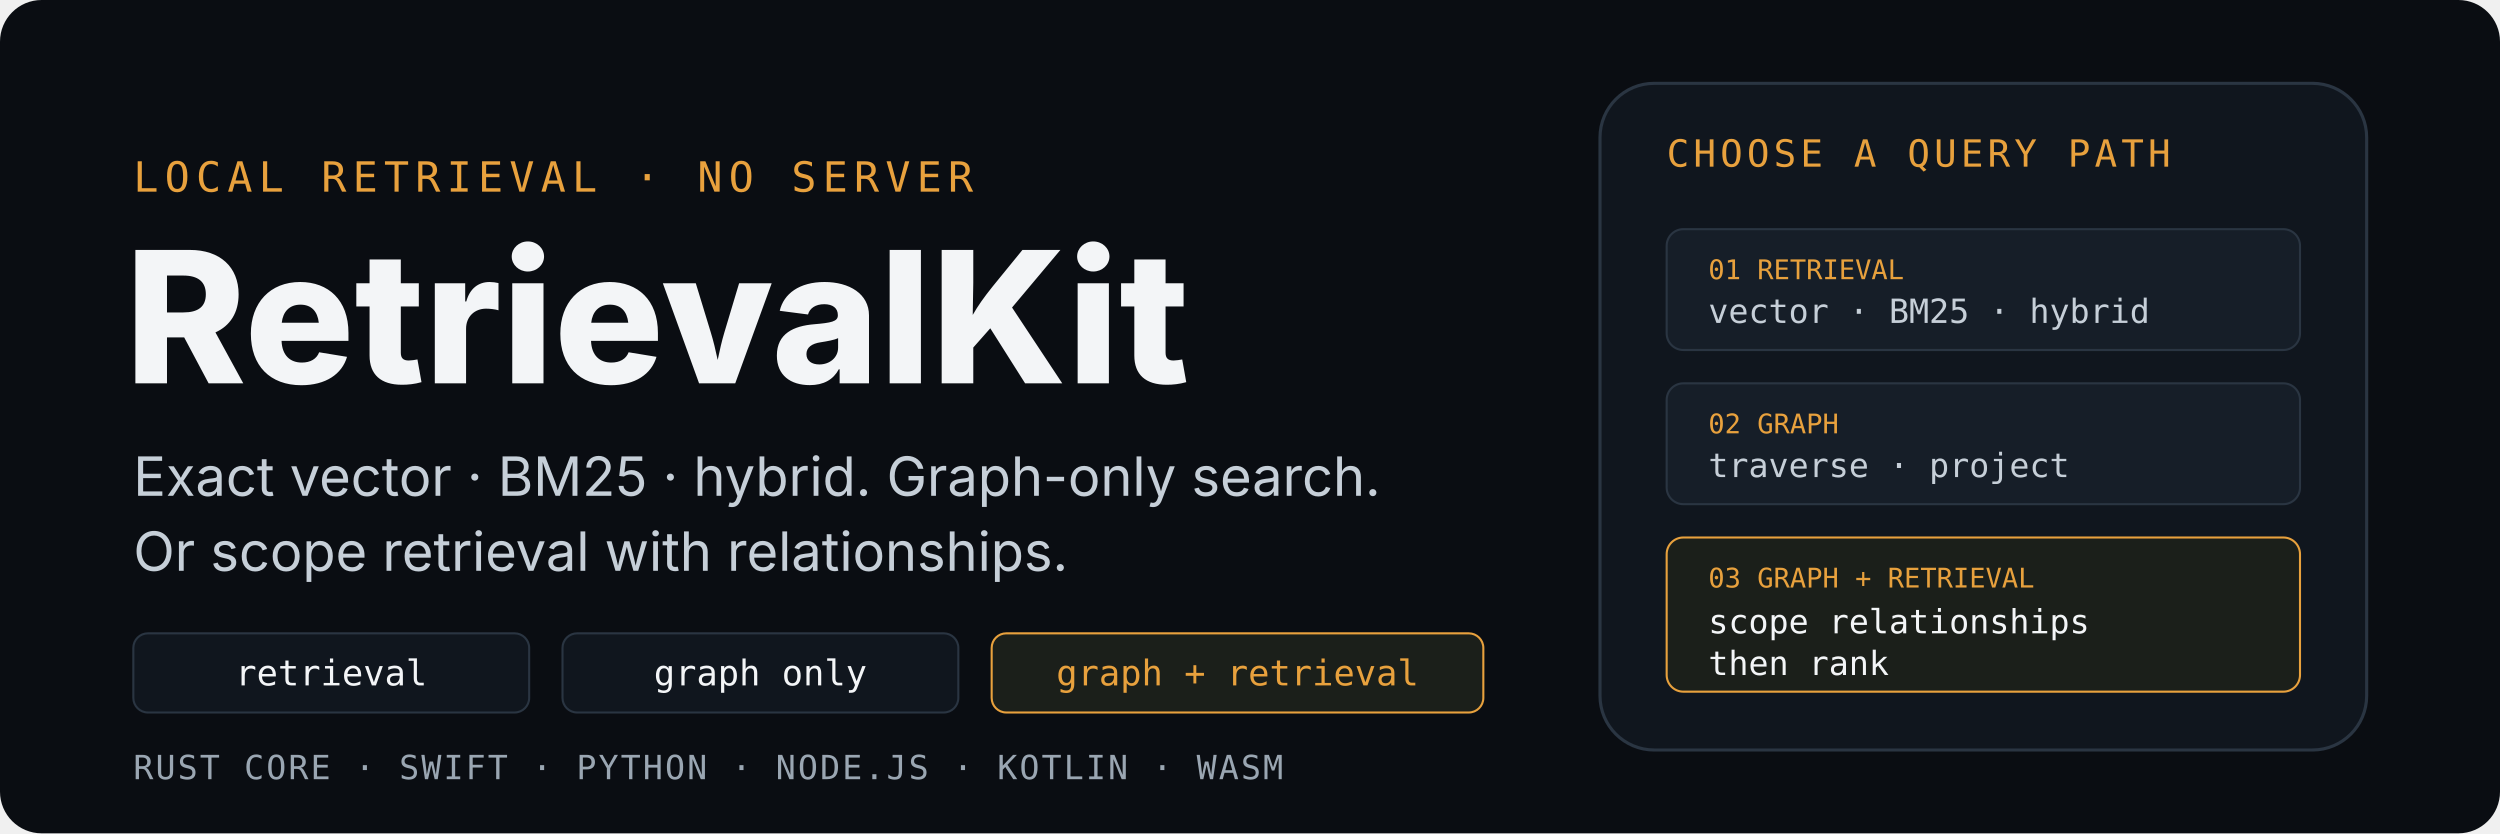
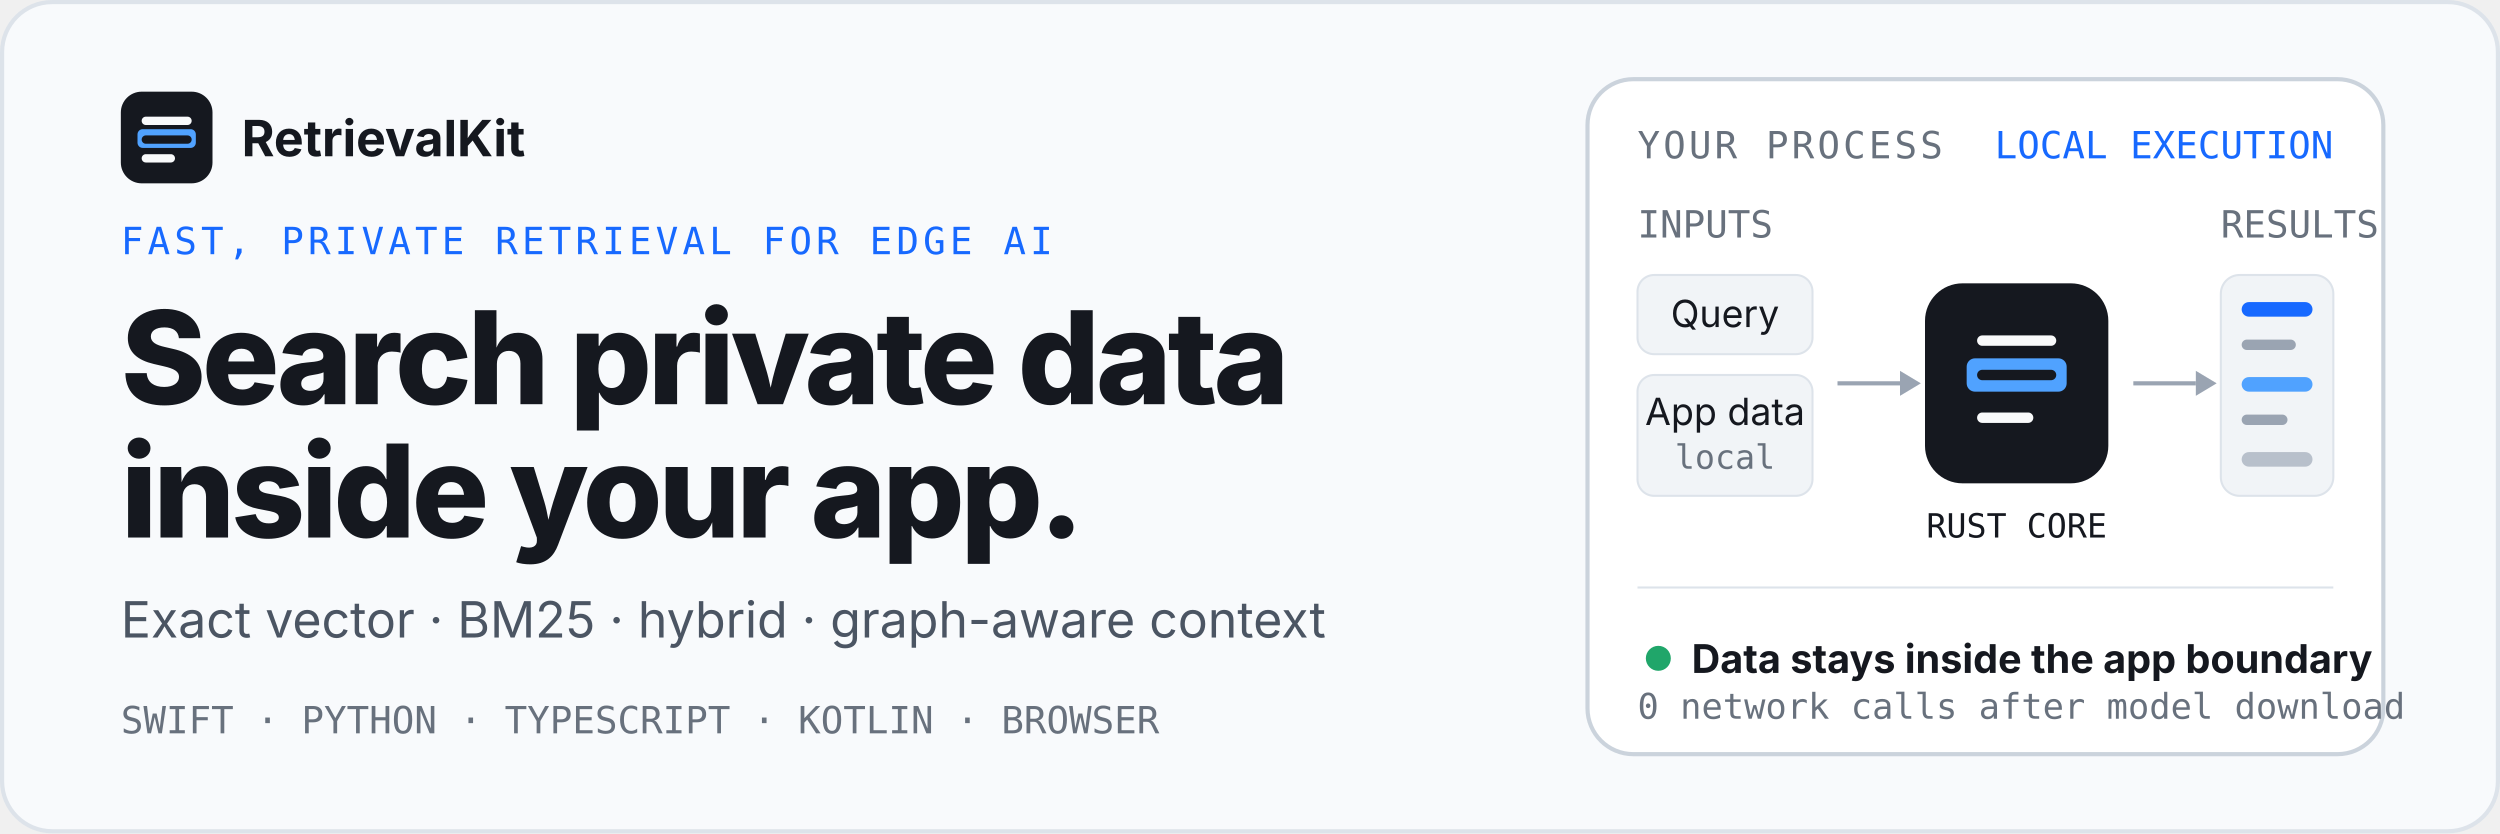
<svg xmlns="http://www.w3.org/2000/svg" width="1200" height="400" viewBox="0 0 1200 400" role="img" aria-labelledby="title desc">
-   <rect width="1200" height="400" rx="20" fill="#0A0D12" />
-   <g id="title-block">
-     <text x="64" y="92" font-family="ui-monospace, SFMono-Regular, Menlo, monospace" font-size="20" letter-spacing="3" fill="#E8A13D">LOCAL RETRIEVAL · NO SERVER</text>
-     <text x="60" y="184" font-family="-apple-system, BlinkMacSystemFont, 'Segoe UI', sans-serif" font-size="88" font-weight="800" fill="#F3F5F7">RetrievalKit</text>
-     <text x="64" y="238" font-family="-apple-system, BlinkMacSystemFont, 'Segoe UI', sans-serif" font-size="26" fill="#C6CFD8">Exact vector · BM25 · hybrid. Graph-only search.</text>
-     <text x="64" y="274" font-family="-apple-system, BlinkMacSystemFont, 'Segoe UI', sans-serif" font-size="26" fill="#C6CFD8">Or scope retrieval with relationships.</text>
-     <g id="product-flow" transform="translate(64 304)" font-family="ui-monospace, SFMono-Regular, Menlo, monospace" font-size="17">
-       <rect x="0" y="0" width="190" height="38" rx="7" fill="#10161E" stroke="#2A3542" />
-       <text x="95" y="25" text-anchor="middle" fill="#F3F5F7">retrieval</text>
-       <rect x="206" y="0" width="190" height="38" rx="7" fill="#10161E" stroke="#2A3542" />
-       <text x="301" y="25" text-anchor="middle" fill="#F3F5F7">graph only</text>
-       <rect x="412" y="0" width="236" height="38" rx="7" fill="#1B1F1A" stroke="#E8A13D" />
-       <text x="530" y="25" text-anchor="middle" fill="#E8A13D">graph + retrieval</text>
+   <rect x="1" y="1" width="1198" height="398" rx="24" fill="#F8FAFC" stroke="#DDE3EA" stroke-width="2" />
+   <g id="brand" transform="translate(58 44)">
+     <rect width="44" height="44" rx="10" fill="#15181F" />
+     <rect x="10" y="12" width="24" height="4" rx="2" fill="#F9FAFB" />
+     <rect x="8" y="18" width="28" height="9" rx="2.5" fill="#50A2FF" />
+     <rect x="10" y="21" width="24" height="4" rx="2" fill="#15181F" />
+     <rect x="10" y="30" width="16" height="4" rx="2" fill="#F9FAFB" />
+     <text x="58" y="31" font-family="-apple-system, BlinkMacSystemFont, 'Segoe UI', sans-serif" font-size="24" font-weight="700" fill="#15181F">RetrievalKit</text>
+   </g>
+   <g id="title-block" transform="translate(58 122)">
+     <text x="0" y="0" font-family="ui-monospace, SFMono-Regular, Menlo, monospace" font-size="18" letter-spacing="2" fill="#1769FF">FAST, PRIVATE RETRIEVAL FOR EDGE AI</text>
+     <text x="0" y="72" font-family="-apple-system, BlinkMacSystemFont, 'Segoe UI', sans-serif" font-size="62" font-weight="760" letter-spacing="-2" fill="#15181F">Search private data</text>
+     <text x="0" y="136" font-family="-apple-system, BlinkMacSystemFont, 'Segoe UI', sans-serif" font-size="62" font-weight="760" letter-spacing="-2" fill="#15181F">inside your app.</text>
+     <text x="0" y="184" font-family="-apple-system, BlinkMacSystemFont, 'Segoe UI', sans-serif" font-size="24" fill="#4B5563">Exact vector · BM25 · hybrid · graph-aware context</text>
+     <text x="0" y="230" font-family="ui-monospace, SFMono-Regular, Menlo, monospace" font-size="18" fill="#68717D">SWIFT · PYTHON · TYPESCRIPT · KOTLIN · BROWSER</text>
+   </g>
+   <g id="local-boundary" transform="translate(762 38)">
+     <rect width="382" height="324" rx="22" fill="#FFFFFF" stroke="#CBD3DC" stroke-width="2" />
+     <text x="24" y="38" font-family="ui-monospace, SFMono-Regular, Menlo, monospace" font-size="18" letter-spacing="1.5" fill="#68717D">YOUR PROCESS</text>
+     <text x="358" y="38" text-anchor="end" font-family="ui-monospace, SFMono-Regular, Menlo, monospace" font-size="18" fill="#1769FF">LOCAL EXECUTION</text>
+     <g id="flow" transform="translate(24 76)">
+       <g id="inputs">
+         <text x="0" y="0" font-family="ui-monospace, SFMono-Regular, Menlo, monospace" font-size="18" fill="#68717D">INPUTS</text>
+         <rect x="0" y="18" width="84" height="38" rx="8" fill="#F1F4F7" stroke="#DDE3EA" />
+         <text x="42" y="43" text-anchor="middle" font-family="-apple-system, BlinkMacSystemFont, 'Segoe UI', sans-serif" font-size="18" fill="#15181F">Query</text>
+         <rect x="0" y="66" width="84" height="58" rx="8" fill="#F1F4F7" stroke="#DDE3EA" />
+         <text x="42" y="90" text-anchor="middle" font-family="-apple-system, BlinkMacSystemFont, 'Segoe UI', sans-serif" font-size="18" fill="#15181F">App data</text>
+         <text x="42" y="111" text-anchor="middle" font-family="ui-monospace, SFMono-Regular, Menlo, monospace" font-size="16" fill="#68717D">local</text>
+       </g>
+       <path d="M96 70 H126" stroke="#9AA4B2" stroke-width="2" />
+       <path d="M126 64 L136 70 L126 76 Z" fill="#9AA4B2" />
+       <g id="engine" transform="translate(138 22)">
+         <rect width="88" height="96" rx="18" fill="#15181F" />
+         <rect x="25" y="25" width="38" height="5" rx="2.5" fill="#F9FAFB" />
+         <rect x="20" y="36" width="48" height="16" rx="4" fill="#50A2FF" />
+         <rect x="25" y="41.5" width="38" height="5" rx="2.5" fill="#15181F" />
+         <rect x="25" y="62" width="27" height="5" rx="2.5" fill="#F9FAFB" />
+         <text x="44" y="122" text-anchor="middle" font-family="ui-monospace, SFMono-Regular, Menlo, monospace" font-size="16" fill="#15181F">RUST CORE</text>
+       </g>
+       <path d="M238 70 H268" stroke="#9AA4B2" stroke-width="2" />
+       <path d="M268 64 L278 70 L268 76 Z" fill="#9AA4B2" />
+       <g id="results" transform="translate(280 0)">
+         <text x="0" y="0" font-family="ui-monospace, SFMono-Regular, Menlo, monospace" font-size="18" fill="#68717D">RESULTS</text>
+         <rect x="0" y="18" width="54" height="106" rx="9" fill="#F1F4F7" stroke="#DDE3EA" />
+         <rect x="10" y="31" width="34" height="7" rx="3.5" fill="#1769FF" />
+         <rect x="10" y="49" width="26" height="5" rx="2.5" fill="#9AA4B2" />
+         <rect x="10" y="67" width="34" height="7" rx="3.5" fill="#50A2FF" />
+         <rect x="10" y="85" width="22" height="5" rx="2.5" fill="#9AA4B2" />
+         <rect x="10" y="103" width="34" height="7" rx="3.5" fill="#B8C0CB" />
+       </g>
    </g>
-     <text x="64" y="374" font-family="ui-monospace, SFMono-Regular, Menlo, monospace" font-size="16" letter-spacing="1" fill="#9AA6B2">RUST CORE · SWIFT · PYTHON · NODE.JS · KOTLIN · WASM</text>
-   </g>
-   <g id="apollo-example">
-     <rect x="768" y="40" width="368" height="320" rx="26" fill="#10161E" stroke="#2A3542" stroke-width="1.5" />
-     <text x="800" y="80" font-family="ui-monospace, SFMono-Regular, Menlo, monospace" font-size="18" letter-spacing="2" fill="#E8A13D">CHOOSE A QUERY PATH</text>
-     <g font-family="ui-monospace, SFMono-Regular, Menlo, monospace">
-       <rect x="800" y="110" width="304" height="58" rx="8" fill="#161E28" stroke="#2A3542" />
-       <text x="820" y="134" font-size="13" fill="#E8A13D">01 RETRIEVAL</text>
-       <text x="820" y="155" font-size="16" fill="#C6CFD8">vector · BM25 · hybrid</text>
-       <rect x="800" y="184" width="304" height="58" rx="8" fill="#161E28" stroke="#2A3542" />
-       <text x="820" y="208" font-size="13" fill="#E8A13D">02 GRAPH</text>
-       <text x="820" y="229" font-size="16" fill="#C6CFD8">traverse · project</text>
-       <rect x="800" y="258" width="304" height="74" rx="8" fill="#1B1F1A" stroke="#E8A13D" />
-       <text x="820" y="282" font-size="13" fill="#E8A13D">03 GRAPH + RETRIEVAL</text>
-       <text x="820" y="304" font-size="16" fill="#F3F5F7">scope relationships</text>
-       <text x="820" y="324" font-size="16" fill="#F3F5F7">then rank</text>
-     </g>
+     <path d="M24 244 H358" stroke="#DDE3EA" />
+     <circle cx="34" cy="278" r="6" fill="#20A66A" />
+     <text x="50" y="285" font-family="-apple-system, BlinkMacSystemFont, 'Segoe UI', sans-serif" font-size="19" font-weight="650" fill="#15181F">Data stays inside the app boundary</text>
+     <text x="24" y="307" font-family="ui-monospace, SFMono-Regular, Menlo, monospace" font-size="17" fill="#68717D">0 network calls after model download</text>
  </g>
</svg>
